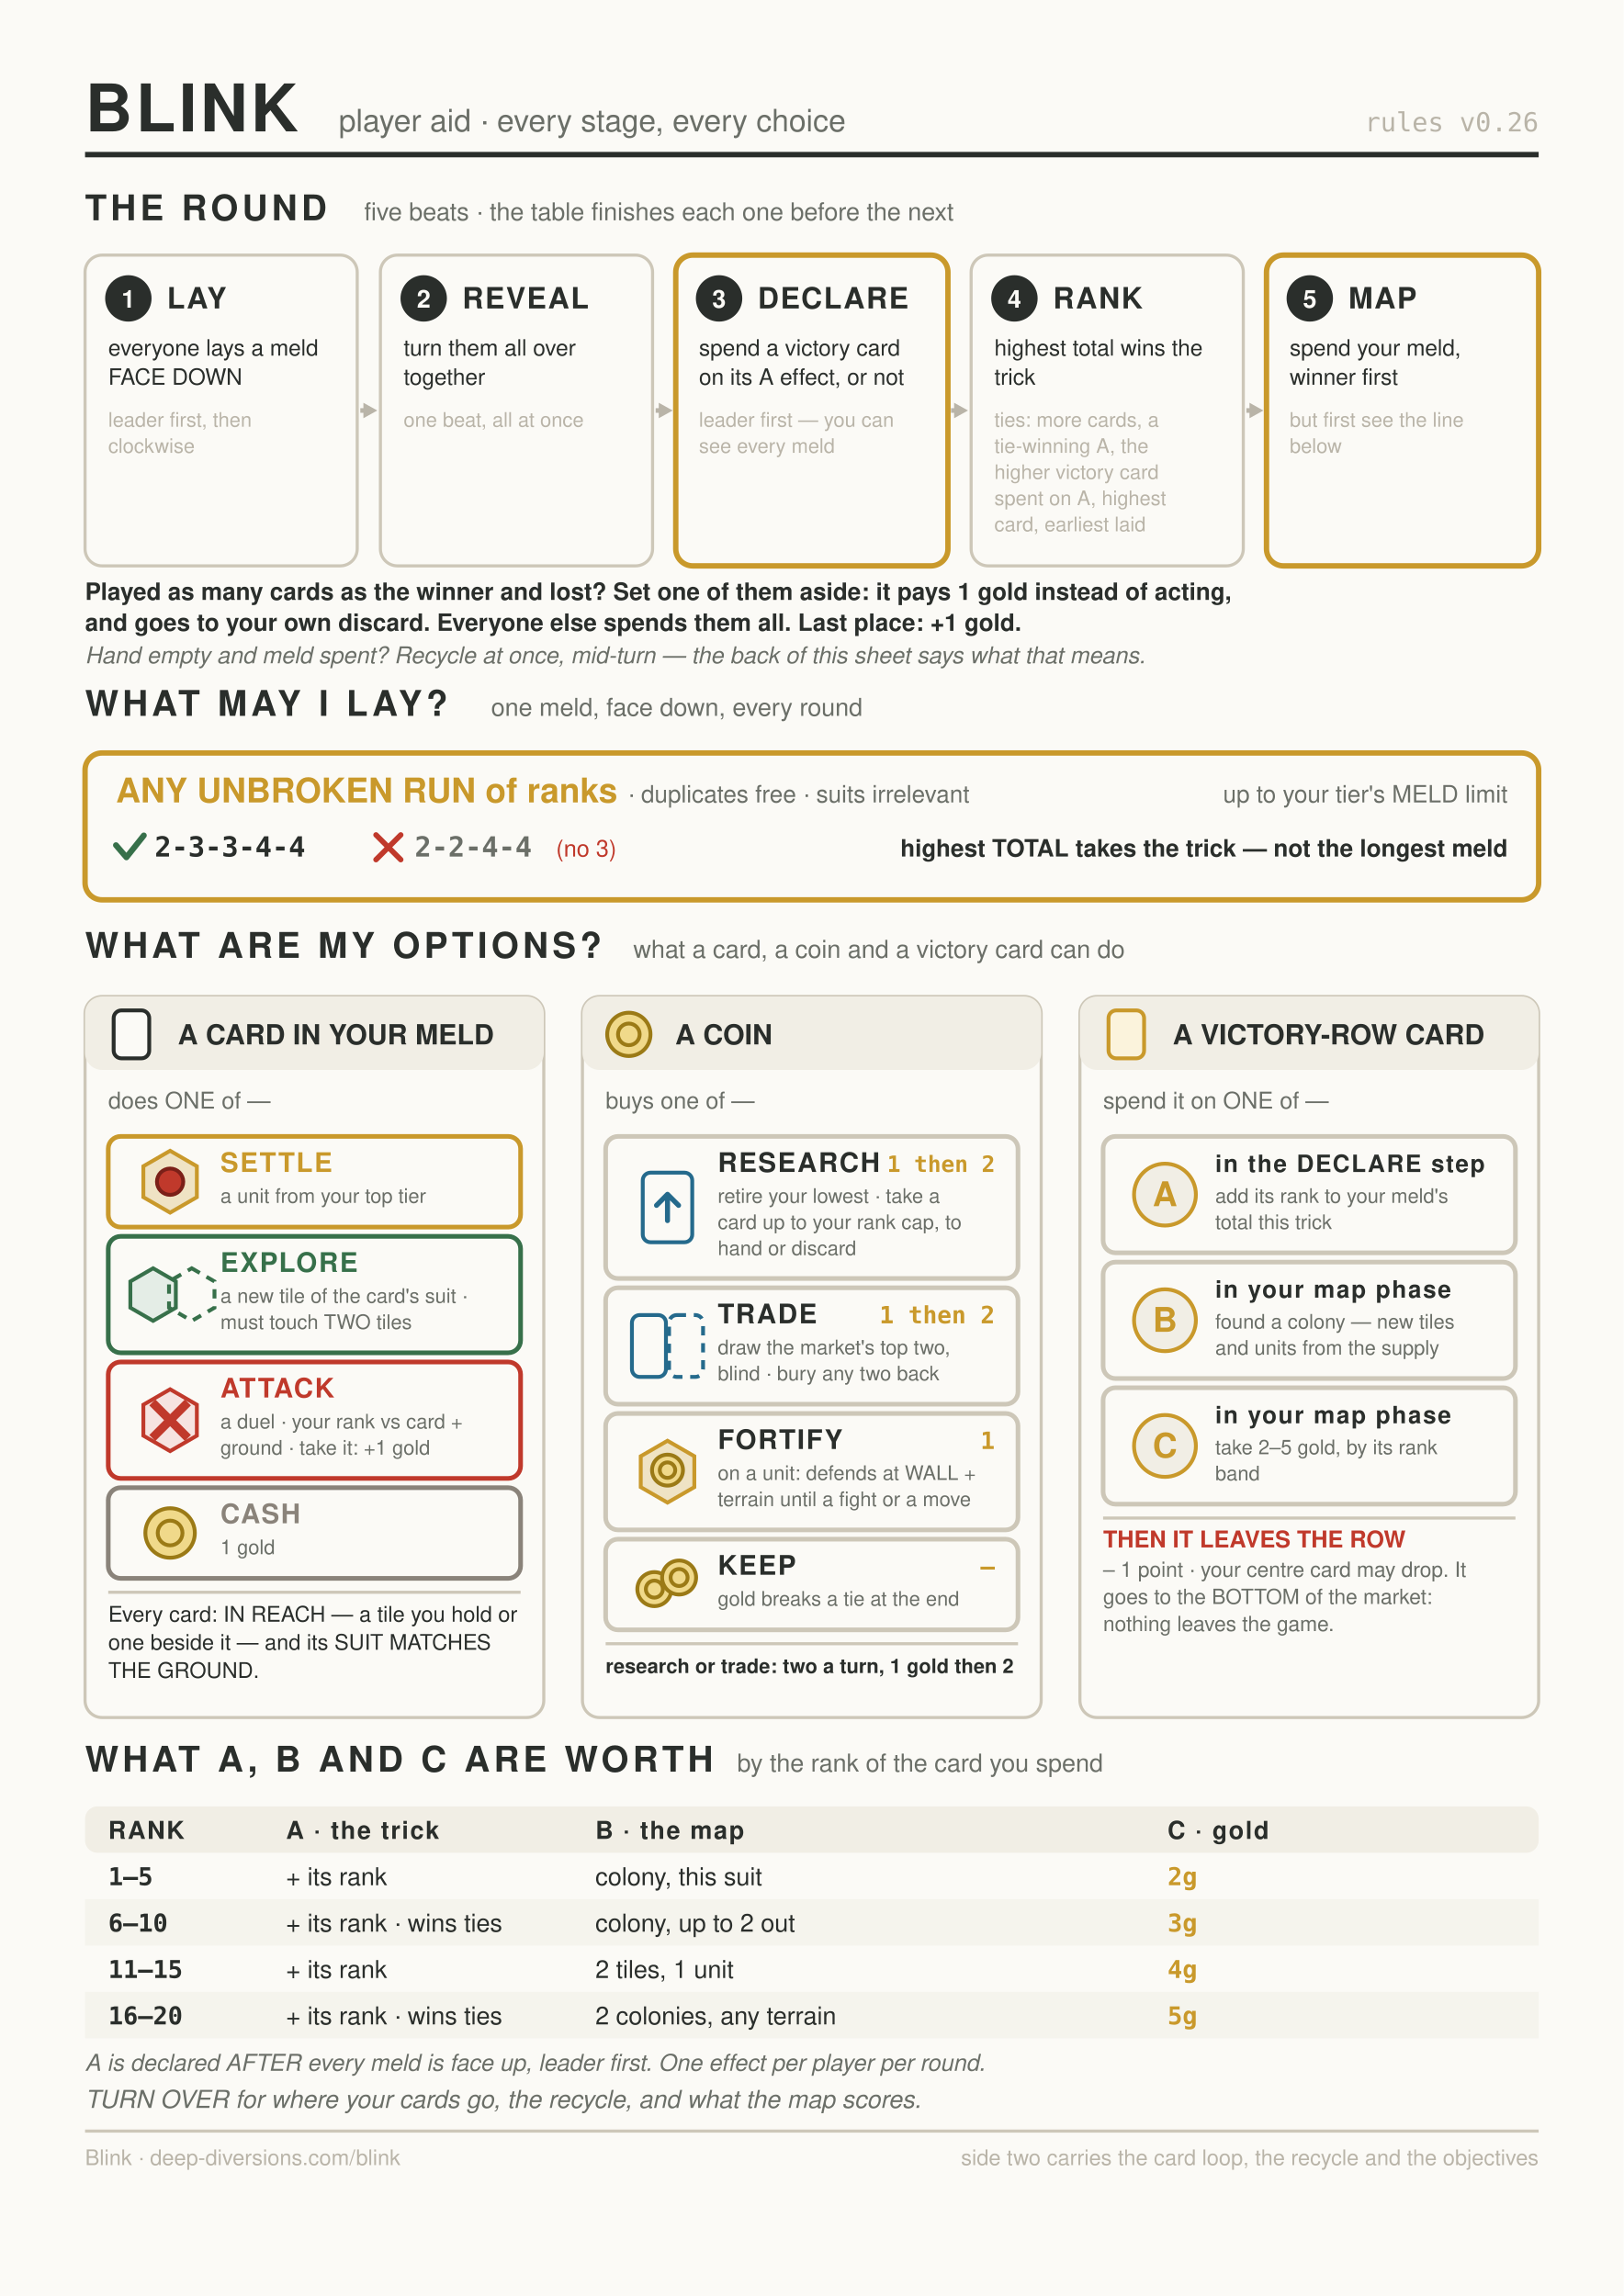
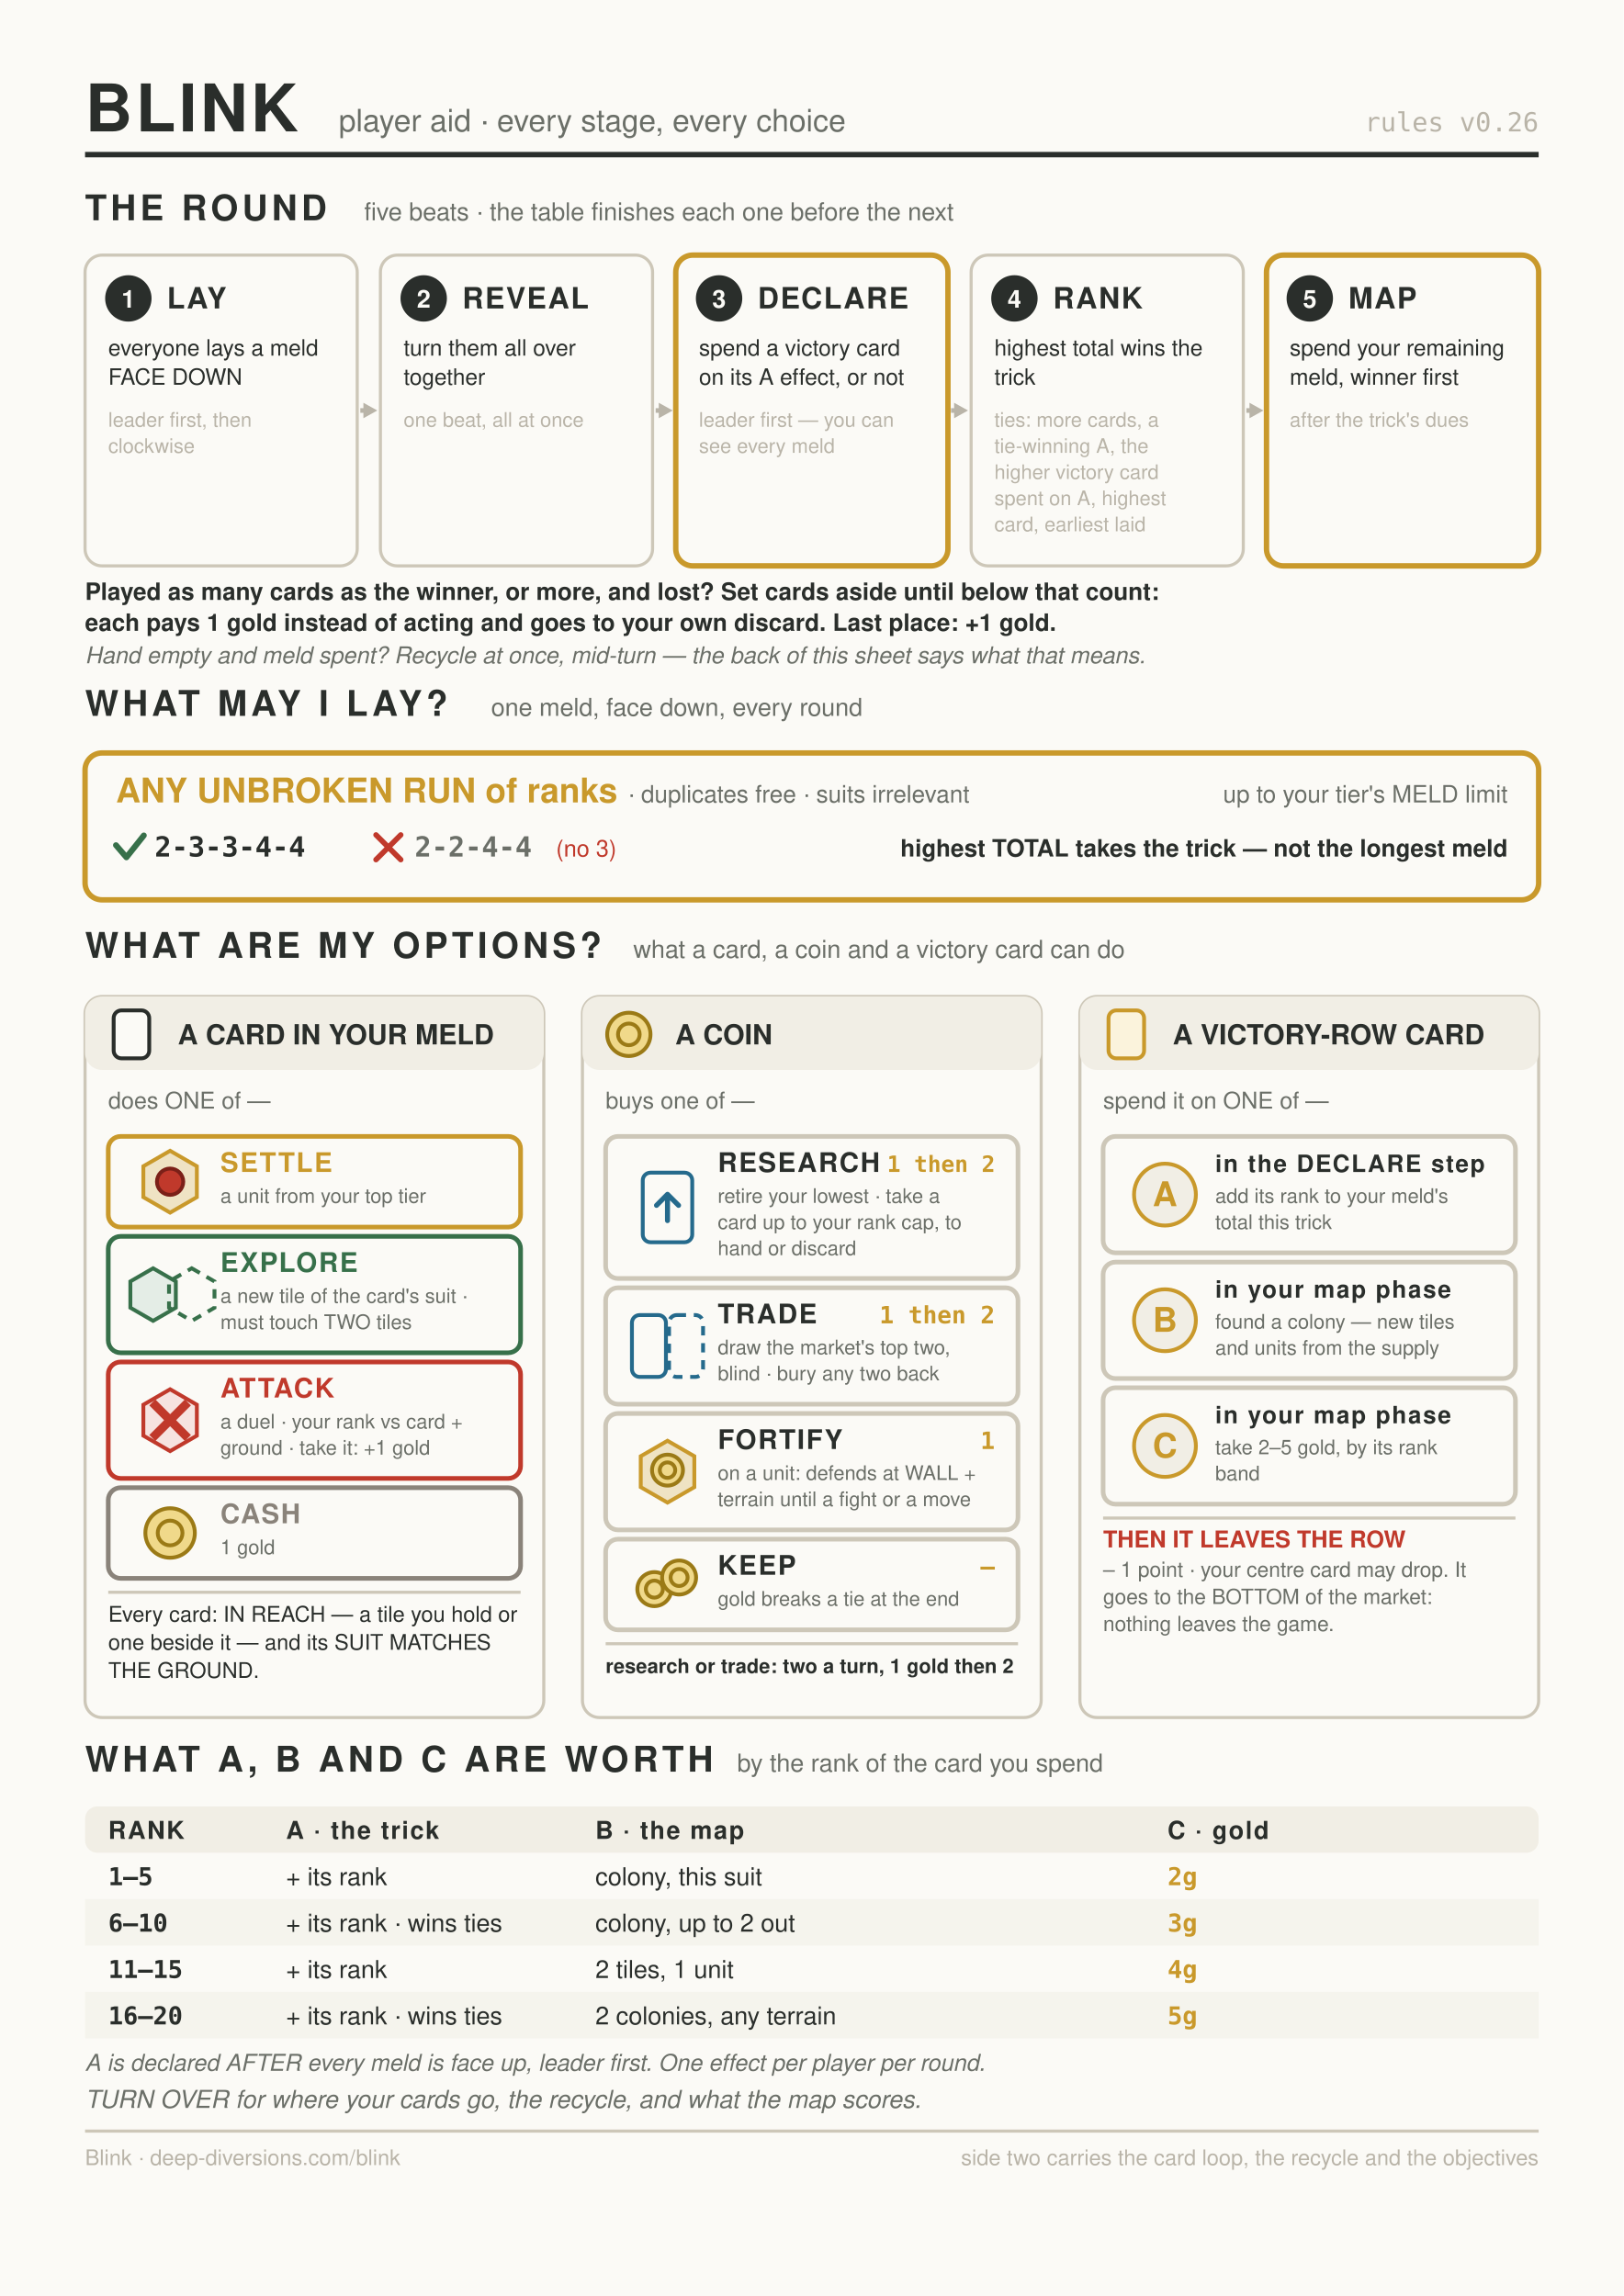
<svg xmlns="http://www.w3.org/2000/svg" width="210.0mm" height="297.0mm" viewBox="0 0 210.0 297.0">
  <rect width="210.0" height="297.0" fill="#FBFAF6" />
  <text x="11.00" y="17.00" font-size="8.5" fill="#2A2E2B" font-family="&quot;IBM Plex Sans&quot;,-apple-system,Helvetica,sans-serif" font-weight="700" text-anchor="start" letter-spacing="0.4">BLINK</text>
  <text x="43.81" y="17.00" font-size="4.0" fill="#6B6F68" font-family="&quot;IBM Plex Sans&quot;,-apple-system,Helvetica,sans-serif" font-weight="400" text-anchor="start">player aid · every stage, every choice</text>
  <text x="199.00" y="17.00" font-size="3.4" fill="#B9B4A8" font-family="&quot;IBM Plex Mono&quot;,monospace" font-weight="400" text-anchor="end">rules v0.26</text>
  <path d="M11.0 20.0 L199.0 20.0" stroke="#2A2E2B" stroke-width="0.7" />
  <text x="11.00" y="28.50" font-size="4.6" fill="#2A2E2B" font-family="&quot;IBM Plex Sans&quot;,-apple-system,Helvetica,sans-serif" font-weight="600" text-anchor="start" letter-spacing="0.5">THE ROUND</text>
  <text x="47.10" y="28.50" font-size="3.2" fill="#6B6F68" font-family="&quot;IBM Plex Sans&quot;,-apple-system,Helvetica,sans-serif" font-weight="400" text-anchor="start">five beats · the table finishes each one before the next</text>
  <rect x="11.00" y="33.00" width="35.20" height="40.20" rx="2.2" fill="#FBFAF6" stroke="#CDC7B8" stroke-width="0.4" />
  <circle cx="16.60" cy="38.60" r="3.00" fill="#2A2E2B" stroke="none" stroke-width="0.5" />
  <text x="16.60" y="39.80" font-size="3.2" fill="#FBFAF6" font-family="&quot;IBM Plex Sans&quot;,-apple-system,Helvetica,sans-serif" font-weight="700" text-anchor="middle">1</text>
  <text x="21.60" y="39.90" font-size="3.8" fill="#2A2E2B" font-family="&quot;IBM Plex Sans&quot;,-apple-system,Helvetica,sans-serif" font-weight="700" text-anchor="start" letter-spacing="0.2">LAY</text>
  <text x="14.00" y="46.00" font-size="2.9" fill="#2A2E2B" font-family="&quot;IBM Plex Sans&quot;,-apple-system,Helvetica,sans-serif" font-weight="400" text-anchor="start">everyone lays a meld</text>
  <text x="14.00" y="49.77" font-size="2.9" fill="#2A2E2B" font-family="&quot;IBM Plex Sans&quot;,-apple-system,Helvetica,sans-serif" font-weight="400" text-anchor="start">FACE DOWN</text>
  <text x="14.00" y="55.20" font-size="2.6" fill="#B9B4A8" font-family="&quot;IBM Plex Sans&quot;,-apple-system,Helvetica,sans-serif" font-weight="400" text-anchor="start">leader first, then</text>
  <text x="14.00" y="58.58" font-size="2.6" fill="#B9B4A8" font-family="&quot;IBM Plex Sans&quot;,-apple-system,Helvetica,sans-serif" font-weight="400" text-anchor="start">clockwise</text>
  <path d="M46.60 53.10 L47.20 53.10" stroke="#B9B4A8" stroke-width="0.6" fill="none" />
  <path d="M47.00 52.10 L48.80 53.10 L47.00 54.10 Z" fill="#B9B4A8" />
  <rect x="49.20" y="33.00" width="35.20" height="40.20" rx="2.2" fill="#FBFAF6" stroke="#CDC7B8" stroke-width="0.4" />
  <circle cx="54.80" cy="38.60" r="3.00" fill="#2A2E2B" stroke="none" stroke-width="0.5" />
  <text x="54.80" y="39.80" font-size="3.2" fill="#FBFAF6" font-family="&quot;IBM Plex Sans&quot;,-apple-system,Helvetica,sans-serif" font-weight="700" text-anchor="middle">2</text>
  <text x="59.80" y="39.90" font-size="3.8" fill="#2A2E2B" font-family="&quot;IBM Plex Sans&quot;,-apple-system,Helvetica,sans-serif" font-weight="700" text-anchor="start" letter-spacing="0.2">REVEAL</text>
  <text x="52.20" y="46.00" font-size="2.9" fill="#2A2E2B" font-family="&quot;IBM Plex Sans&quot;,-apple-system,Helvetica,sans-serif" font-weight="400" text-anchor="start">turn them all over</text>
  <text x="52.20" y="49.77" font-size="2.9" fill="#2A2E2B" font-family="&quot;IBM Plex Sans&quot;,-apple-system,Helvetica,sans-serif" font-weight="400" text-anchor="start">together</text>
  <text x="52.20" y="55.20" font-size="2.6" fill="#B9B4A8" font-family="&quot;IBM Plex Sans&quot;,-apple-system,Helvetica,sans-serif" font-weight="400" text-anchor="start">one beat, all at once</text>
  <path d="M84.80 53.10 L85.40 53.10" stroke="#B9B4A8" stroke-width="0.6" fill="none" />
  <path d="M85.20 52.10 L87.00 53.10 L85.20 54.10 Z" fill="#B9B4A8" />
  <rect x="87.40" y="33.00" width="35.20" height="40.20" rx="2.2" fill="#FBFAF6" stroke="#C9992B" stroke-width="0.7" />
  <circle cx="93.00" cy="38.60" r="3.00" fill="#2A2E2B" stroke="none" stroke-width="0.5" />
  <text x="93.00" y="39.80" font-size="3.2" fill="#FBFAF6" font-family="&quot;IBM Plex Sans&quot;,-apple-system,Helvetica,sans-serif" font-weight="700" text-anchor="middle">3</text>
  <text x="98.00" y="39.90" font-size="3.8" fill="#2A2E2B" font-family="&quot;IBM Plex Sans&quot;,-apple-system,Helvetica,sans-serif" font-weight="700" text-anchor="start" letter-spacing="0.2">DECLARE</text>
  <text x="90.40" y="46.00" font-size="2.9" fill="#2A2E2B" font-family="&quot;IBM Plex Sans&quot;,-apple-system,Helvetica,sans-serif" font-weight="400" text-anchor="start">spend a victory card</text>
  <text x="90.40" y="49.77" font-size="2.9" fill="#2A2E2B" font-family="&quot;IBM Plex Sans&quot;,-apple-system,Helvetica,sans-serif" font-weight="400" text-anchor="start">on its A effect, or not</text>
  <text x="90.40" y="55.20" font-size="2.6" fill="#B9B4A8" font-family="&quot;IBM Plex Sans&quot;,-apple-system,Helvetica,sans-serif" font-weight="400" text-anchor="start">leader first — you can</text>
  <text x="90.40" y="58.58" font-size="2.6" fill="#B9B4A8" font-family="&quot;IBM Plex Sans&quot;,-apple-system,Helvetica,sans-serif" font-weight="400" text-anchor="start">see every meld</text>
  <path d="M123.00 53.10 L123.60 53.10" stroke="#B9B4A8" stroke-width="0.6" fill="none" />
  <path d="M123.40 52.10 L125.20 53.10 L123.40 54.10 Z" fill="#B9B4A8" />
  <rect x="125.60" y="33.00" width="35.20" height="40.20" rx="2.2" fill="#FBFAF6" stroke="#CDC7B8" stroke-width="0.4" />
  <circle cx="131.20" cy="38.60" r="3.00" fill="#2A2E2B" stroke="none" stroke-width="0.5" />
  <text x="131.20" y="39.80" font-size="3.2" fill="#FBFAF6" font-family="&quot;IBM Plex Sans&quot;,-apple-system,Helvetica,sans-serif" font-weight="700" text-anchor="middle">4</text>
  <text x="136.20" y="39.90" font-size="3.8" fill="#2A2E2B" font-family="&quot;IBM Plex Sans&quot;,-apple-system,Helvetica,sans-serif" font-weight="700" text-anchor="start" letter-spacing="0.2">RANK</text>
  <text x="128.60" y="46.00" font-size="2.9" fill="#2A2E2B" font-family="&quot;IBM Plex Sans&quot;,-apple-system,Helvetica,sans-serif" font-weight="400" text-anchor="start">highest total wins the</text>
  <text x="128.60" y="49.77" font-size="2.9" fill="#2A2E2B" font-family="&quot;IBM Plex Sans&quot;,-apple-system,Helvetica,sans-serif" font-weight="400" text-anchor="start">trick</text>
  <text x="128.60" y="55.20" font-size="2.6" fill="#B9B4A8" font-family="&quot;IBM Plex Sans&quot;,-apple-system,Helvetica,sans-serif" font-weight="400" text-anchor="start">ties: more cards, a</text>
  <text x="128.60" y="58.58" font-size="2.6" fill="#B9B4A8" font-family="&quot;IBM Plex Sans&quot;,-apple-system,Helvetica,sans-serif" font-weight="400" text-anchor="start">tie-winning A, the</text>
  <text x="128.60" y="61.96" font-size="2.6" fill="#B9B4A8" font-family="&quot;IBM Plex Sans&quot;,-apple-system,Helvetica,sans-serif" font-weight="400" text-anchor="start">higher victory card</text>
  <text x="128.60" y="65.34" font-size="2.6" fill="#B9B4A8" font-family="&quot;IBM Plex Sans&quot;,-apple-system,Helvetica,sans-serif" font-weight="400" text-anchor="start">spent on A, highest</text>
  <text x="128.60" y="68.72" font-size="2.6" fill="#B9B4A8" font-family="&quot;IBM Plex Sans&quot;,-apple-system,Helvetica,sans-serif" font-weight="400" text-anchor="start">card, earliest laid</text>
  <path d="M161.20 53.10 L161.80 53.10" stroke="#B9B4A8" stroke-width="0.6" fill="none" />
  <path d="M161.60 52.10 L163.40 53.10 L161.60 54.10 Z" fill="#B9B4A8" />
  <rect x="163.80" y="33.00" width="35.20" height="40.20" rx="2.2" fill="#FBFAF6" stroke="#C9992B" stroke-width="0.7" />
  <circle cx="169.40" cy="38.60" r="3.00" fill="#2A2E2B" stroke="none" stroke-width="0.5" />
  <text x="169.40" y="39.80" font-size="3.2" fill="#FBFAF6" font-family="&quot;IBM Plex Sans&quot;,-apple-system,Helvetica,sans-serif" font-weight="700" text-anchor="middle">5</text>
  <text x="174.40" y="39.90" font-size="3.8" fill="#2A2E2B" font-family="&quot;IBM Plex Sans&quot;,-apple-system,Helvetica,sans-serif" font-weight="700" text-anchor="start" letter-spacing="0.2">MAP</text>
-   <text x="166.80" y="46.00" font-size="2.9" fill="#2A2E2B" font-family="&quot;IBM Plex Sans&quot;,-apple-system,Helvetica,sans-serif" font-weight="400" text-anchor="start">spend your meld,</text>
-   <text x="166.80" y="49.77" font-size="2.9" fill="#2A2E2B" font-family="&quot;IBM Plex Sans&quot;,-apple-system,Helvetica,sans-serif" font-weight="400" text-anchor="start">winner first</text>
-   <text x="166.80" y="55.20" font-size="2.6" fill="#B9B4A8" font-family="&quot;IBM Plex Sans&quot;,-apple-system,Helvetica,sans-serif" font-weight="400" text-anchor="start">but first see the line</text>
-   <text x="166.80" y="58.58" font-size="2.6" fill="#B9B4A8" font-family="&quot;IBM Plex Sans&quot;,-apple-system,Helvetica,sans-serif" font-weight="400" text-anchor="start">below</text>
-   <text x="11.00" y="77.60" font-size="3.1" fill="#2A2E2B" font-family="&quot;IBM Plex Sans&quot;,-apple-system,Helvetica,sans-serif" font-weight="600" text-anchor="start">Played as many cards as the winner and lost? Set one of them aside: it pays 1 gold instead of acting,</text>
-   <text x="11.00" y="81.60" font-size="3.1" fill="#2A2E2B" font-family="&quot;IBM Plex Sans&quot;,-apple-system,Helvetica,sans-serif" font-weight="600" text-anchor="start">and goes to your own discard. Everyone else spends them all. Last place: +1 gold.</text>
+   <text x="166.80" y="46.00" font-size="2.9" fill="#2A2E2B" font-family="&quot;IBM Plex Sans&quot;,-apple-system,Helvetica,sans-serif" font-weight="400" text-anchor="start">spend your remaining</text>
+   <text x="166.80" y="49.77" font-size="2.9" fill="#2A2E2B" font-family="&quot;IBM Plex Sans&quot;,-apple-system,Helvetica,sans-serif" font-weight="400" text-anchor="start">meld, winner first</text>
+   <text x="166.80" y="55.20" font-size="2.6" fill="#B9B4A8" font-family="&quot;IBM Plex Sans&quot;,-apple-system,Helvetica,sans-serif" font-weight="400" text-anchor="start">after the trick's dues</text>
+   <text x="11.00" y="77.60" font-size="3.1" fill="#2A2E2B" font-family="&quot;IBM Plex Sans&quot;,-apple-system,Helvetica,sans-serif" font-weight="600" text-anchor="start">Played as many cards as the winner, or more, and lost? Set cards aside until below that count:</text>
+   <text x="11.00" y="81.60" font-size="3.1" fill="#2A2E2B" font-family="&quot;IBM Plex Sans&quot;,-apple-system,Helvetica,sans-serif" font-weight="600" text-anchor="start">each pays 1 gold instead of acting and goes to your own discard. Last place: +1 gold.</text>
  <text x="11.00" y="85.80" font-size="3.0" fill="#6B6F68" font-family="&quot;IBM Plex Sans&quot;,-apple-system,Helvetica,sans-serif" font-weight="400" text-anchor="start" font-style="italic">Hand empty and meld spent? Recycle at once, mid-turn — the back of this sheet says what that means.</text>
  <text x="11.00" y="92.60" font-size="4.6" fill="#2A2E2B" font-family="&quot;IBM Plex Sans&quot;,-apple-system,Helvetica,sans-serif" font-weight="600" text-anchor="start" letter-spacing="0.5">WHAT MAY I LAY?</text>
  <text x="63.52" y="92.60" font-size="3.2" fill="#6B6F68" font-family="&quot;IBM Plex Sans&quot;,-apple-system,Helvetica,sans-serif" font-weight="400" text-anchor="start">one meld, face down, every round</text>
  <rect x="11.00" y="97.40" width="188.00" height="19.00" rx="2.2" fill="#FBFAF6" stroke="#C9992B" stroke-width="0.7" />
  <text x="15.00" y="103.80" font-size="4.4" fill="#C9992B" font-family="&quot;IBM Plex Sans&quot;,-apple-system,Helvetica,sans-serif" font-weight="700" text-anchor="start">ANY UNBROKEN RUN of ranks</text>
  <text x="81.20" y="103.80" font-size="3.1" fill="#6B6F68" font-family="&quot;IBM Plex Sans&quot;,-apple-system,Helvetica,sans-serif" font-weight="400" text-anchor="start">· duplicates free · suits irrelevant</text>
  <path d="M15.00 109.33 L16.35 110.90 L18.60 108.07" fill="none" stroke="#37704A" stroke-width="0.76" stroke-linecap="round" stroke-linejoin="round" />
  <text x="20.00" y="110.80" font-size="3.6" fill="#2A2E2B" font-family="&quot;IBM Plex Mono&quot;,monospace" font-weight="600" text-anchor="start">2-3-3-4-4</text>
  <path d="M48.63 108.00 L51.83 111.20 M51.83 108.00 L48.63 111.20" fill="none" stroke="#C0392B" stroke-width="0.70" stroke-linecap="round" />
  <text x="53.63" y="110.80" font-size="3.6" fill="#6B6F68" font-family="&quot;IBM Plex Mono&quot;,monospace" font-weight="600" text-anchor="start">2-2-4-4</text>
  <text x="71.91" y="110.80" font-size="3.0" fill="#C0392B" font-family="&quot;IBM Plex Sans&quot;,-apple-system,Helvetica,sans-serif" font-weight="400" text-anchor="start">(no 3)</text>
  <text x="195.00" y="103.80" font-size="3.1" fill="#6B6F68" font-family="&quot;IBM Plex Sans&quot;,-apple-system,Helvetica,sans-serif" font-weight="400" text-anchor="end">up to your tier's MELD limit</text>
  <text x="195.00" y="110.80" font-size="3.1" fill="#2A2E2B" font-family="&quot;IBM Plex Sans&quot;,-apple-system,Helvetica,sans-serif" font-weight="600" text-anchor="end">highest TOTAL takes the trick — not the longest meld</text>
  <text x="11.00" y="123.90" font-size="4.6" fill="#2A2E2B" font-family="&quot;IBM Plex Sans&quot;,-apple-system,Helvetica,sans-serif" font-weight="600" text-anchor="start" letter-spacing="0.5">WHAT ARE MY OPTIONS?</text>
  <text x="81.91" y="123.90" font-size="3.2" fill="#6B6F68" font-family="&quot;IBM Plex Sans&quot;,-apple-system,Helvetica,sans-serif" font-weight="400" text-anchor="start">what a card, a coin and a victory card can do</text>
  <rect x="11.00" y="128.90" width="59.33" height="93.27" rx="2.2" fill="#FBFAF6" stroke="#CDC7B8" stroke-width="0.4" />
  <rect x="75.33" y="128.90" width="59.33" height="93.27" rx="2.2" fill="#FBFAF6" stroke="#CDC7B8" stroke-width="0.4" />
  <rect x="139.67" y="128.90" width="59.33" height="93.27" rx="2.2" fill="#FBFAF6" stroke="#CDC7B8" stroke-width="0.4" />
  <rect x="11.00" y="128.90" width="59.33" height="9.5" rx="2.2" fill="#F1EEE5" />
  <rect x="14.70" y="130.70" width="4.6" height="6.2" rx="1" fill="#FBFAF6" stroke="#2A2E2B" stroke-width="0.5" />
  <text x="23.00" y="135.10" font-size="3.6" fill="#2A2E2B" font-family="&quot;IBM Plex Sans&quot;,-apple-system,Helvetica,sans-serif" font-weight="700" text-anchor="start">A CARD IN YOUR MELD</text>
  <text x="14.00" y="143.40" font-size="3.0" fill="#6B6F68" font-family="&quot;IBM Plex Sans&quot;,-apple-system,Helvetica,sans-serif" font-weight="400" text-anchor="start">does ONE of —</text>
  <rect x="14.00" y="147.00" width="53.33" height="11.73" rx="1.6" fill="#FBFAF6" stroke="#C9992B" stroke-width="0.6" />
  <polygon points="22.00,148.86 25.46,150.86 25.46,154.86 22.00,156.86 18.54,154.86 18.54,150.86" fill="#EFE3C4" stroke="#C9992B" stroke-width="0.5" />
  <circle cx="22.00" cy="152.86" r="1.70" fill="#C0392B" stroke="#7B2018" stroke-width="0.5" />
  <text x="28.50" y="151.60" font-size="3.5" fill="#C9992B" font-family="&quot;IBM Plex Sans&quot;,-apple-system,Helvetica,sans-serif" font-weight="700" text-anchor="start" letter-spacing="0.2">SETTLE</text>
  <text x="28.50" y="155.60" font-size="2.6" fill="#6B6F68" font-family="&quot;IBM Plex Sans&quot;,-apple-system,Helvetica,sans-serif" font-weight="400" text-anchor="start">a unit from your top tier</text>
  <rect x="14.00" y="159.93" width="53.33" height="15.06" rx="1.6" fill="#FBFAF6" stroke="#37704A" stroke-width="0.6" />
  <polygon points="19.80,164.06 22.74,165.76 22.74,169.16 19.80,170.86 16.86,169.16 16.86,165.76" fill="#E4EDE6" stroke="#37704A" stroke-width="0.5" />
  <polygon points="24.80,164.06 27.74,165.76 27.74,169.16 24.80,170.86 21.86,169.16 21.86,165.76" fill="none" stroke="#37704A" stroke-width="0.5" stroke-dasharray="1.2 1" />
  <text x="28.50" y="164.53" font-size="3.5" fill="#37704A" font-family="&quot;IBM Plex Sans&quot;,-apple-system,Helvetica,sans-serif" font-weight="700" text-anchor="start" letter-spacing="0.2">EXPLORE</text>
  <text x="28.50" y="168.53" font-size="2.6" fill="#6B6F68" font-family="&quot;IBM Plex Sans&quot;,-apple-system,Helvetica,sans-serif" font-weight="400" text-anchor="start">a new tile of the card's suit ·</text>
  <text x="28.50" y="171.91" font-size="2.6" fill="#6B6F68" font-family="&quot;IBM Plex Sans&quot;,-apple-system,Helvetica,sans-serif" font-weight="400" text-anchor="start">must touch TWO tiles</text>
  <rect x="14.00" y="176.18" width="53.33" height="15.06" rx="1.6" fill="#FBFAF6" stroke="#C0392B" stroke-width="0.6" />
  <polygon points="22.00,179.71 25.46,181.71 25.46,185.71 22.00,187.71 18.54,185.71 18.54,181.71" fill="#F6E3E0" stroke="#C0392B" stroke-width="0.5" />
  <path d="M19.7 186.012 L24.3 181.412" stroke="#C0392B" stroke-width="1.1" />
  <path d="M24.3 186.012 L19.7 181.412" stroke="#C0392B" stroke-width="1.1" />
  <text x="28.50" y="180.78" font-size="3.5" fill="#C0392B" font-family="&quot;IBM Plex Sans&quot;,-apple-system,Helvetica,sans-serif" font-weight="700" text-anchor="start" letter-spacing="0.2">ATTACK</text>
  <text x="28.50" y="184.78" font-size="2.6" fill="#6B6F68" font-family="&quot;IBM Plex Sans&quot;,-apple-system,Helvetica,sans-serif" font-weight="400" text-anchor="start">a duel · your rank vs card +</text>
  <text x="28.50" y="188.16" font-size="2.6" fill="#6B6F68" font-family="&quot;IBM Plex Sans&quot;,-apple-system,Helvetica,sans-serif" font-weight="400" text-anchor="start">ground · take it: +1 gold</text>
  <rect x="14.00" y="192.44" width="53.33" height="11.73" rx="1.6" fill="#FBFAF6" stroke="#8A837A" stroke-width="0.6" />
  <circle cx="22.00" cy="198.30" r="3.20" fill="#F0D98A" stroke="#9B7A16" stroke-width="0.5" />
  <circle cx="22.00" cy="198.30" r="1.60" fill="none" stroke="#9B7A16" stroke-width="0.5" />
  <text x="28.50" y="197.04" font-size="3.5" fill="#8A837A" font-family="&quot;IBM Plex Sans&quot;,-apple-system,Helvetica,sans-serif" font-weight="700" text-anchor="start" letter-spacing="0.2">CASH</text>
  <text x="28.50" y="201.04" font-size="2.6" fill="#6B6F68" font-family="&quot;IBM Plex Sans&quot;,-apple-system,Helvetica,sans-serif" font-weight="400" text-anchor="start">1 gold</text>
  <path d="M14.0 205.968 L67.333 205.968" stroke="#CDC7B8" stroke-width="0.4" />
  <text x="14.00" y="209.77" font-size="2.8" fill="#2A2E2B" font-family="&quot;IBM Plex Sans&quot;,-apple-system,Helvetica,sans-serif" font-weight="400" text-anchor="start">Every card: IN REACH — a tile you hold or</text>
  <text x="14.00" y="213.41" font-size="2.8" fill="#2A2E2B" font-family="&quot;IBM Plex Sans&quot;,-apple-system,Helvetica,sans-serif" font-weight="400" text-anchor="start">one beside it — and its SUIT MATCHES</text>
  <text x="14.00" y="217.05" font-size="2.8" fill="#2A2E2B" font-family="&quot;IBM Plex Sans&quot;,-apple-system,Helvetica,sans-serif" font-weight="400" text-anchor="start">THE GROUND.</text>
  <rect x="75.33" y="128.90" width="59.33" height="9.5" rx="2.2" fill="#F1EEE5" />
  <circle cx="81.33" cy="133.80" r="2.80" fill="#F0D98A" stroke="#9B7A16" stroke-width="0.5" />
  <circle cx="81.33" cy="133.80" r="1.40" fill="none" stroke="#9B7A16" stroke-width="0.5" />
  <text x="87.33" y="135.10" font-size="3.6" fill="#2A2E2B" font-family="&quot;IBM Plex Sans&quot;,-apple-system,Helvetica,sans-serif" font-weight="700" text-anchor="start">A COIN</text>
  <text x="78.33" y="143.40" font-size="3.0" fill="#6B6F68" font-family="&quot;IBM Plex Sans&quot;,-apple-system,Helvetica,sans-serif" font-weight="400" text-anchor="start">buys one of —</text>
  <rect x="78.33" y="147.00" width="53.33" height="18.38" rx="1.6" fill="#FBFAF6" stroke="#CDC7B8" stroke-width="0.6" />
  <rect x="83.13" y="151.69" width="6.4" height="9.0" rx="1" fill="#FBFAF6" stroke="#256A8C" stroke-width="0.5" />
  <path d="M86.33 157.89 L86.33 154.49 M84.91 155.92 L86.33 154.49 L87.76 155.92" fill="none" stroke="#256A8C" stroke-width="0.65" stroke-linecap="round" stroke-linejoin="round" />
  <text x="92.83" y="151.60" font-size="3.5" fill="#2A2E2B" font-family="&quot;IBM Plex Sans&quot;,-apple-system,Helvetica,sans-serif" font-weight="700" text-anchor="start" letter-spacing="0.2">RESEARCH</text>
  <text x="114.73" y="151.60" font-size="2.9" fill="#C9992B" font-family="&quot;IBM Plex Mono&quot;,monospace" font-weight="700" text-anchor="start">1 then 2</text>
  <text x="92.83" y="155.60" font-size="2.6" fill="#6B6F68" font-family="&quot;IBM Plex Sans&quot;,-apple-system,Helvetica,sans-serif" font-weight="400" text-anchor="start">retire your lowest · take a</text>
  <text x="92.83" y="158.98" font-size="2.6" fill="#6B6F68" font-family="&quot;IBM Plex Sans&quot;,-apple-system,Helvetica,sans-serif" font-weight="400" text-anchor="start">card up to your rank cap, to</text>
  <text x="92.83" y="162.36" font-size="2.6" fill="#6B6F68" font-family="&quot;IBM Plex Sans&quot;,-apple-system,Helvetica,sans-serif" font-weight="400" text-anchor="start">hand or discard</text>
  <rect x="78.33" y="166.58" width="53.33" height="15.06" rx="1.6" fill="#FBFAF6" stroke="#CDC7B8" stroke-width="0.6" />
  <rect x="81.73" y="170.11" width="4.4" height="8.0" rx="1" fill="#FBFAF6" stroke="#256A8C" stroke-width="0.5" />
  <rect x="86.53" y="170.11" width="4.4" height="8.0" rx="1" fill="#FBFAF6" stroke="#256A8C" stroke-width="0.5" stroke-dasharray="1.2 1" />
  <text x="92.83" y="171.18" font-size="3.5" fill="#2A2E2B" font-family="&quot;IBM Plex Sans&quot;,-apple-system,Helvetica,sans-serif" font-weight="700" text-anchor="start" letter-spacing="0.2">TRADE</text>
  <text x="128.67" y="171.18" font-size="3.1" fill="#C9992B" font-family="&quot;IBM Plex Mono&quot;,monospace" font-weight="700" text-anchor="end">1 then 2</text>
  <text x="92.83" y="175.18" font-size="2.6" fill="#6B6F68" font-family="&quot;IBM Plex Sans&quot;,-apple-system,Helvetica,sans-serif" font-weight="400" text-anchor="start">draw the market's top two,</text>
  <text x="92.83" y="178.56" font-size="2.6" fill="#6B6F68" font-family="&quot;IBM Plex Sans&quot;,-apple-system,Helvetica,sans-serif" font-weight="400" text-anchor="start">blind · bury any two back</text>
  <rect x="78.33" y="182.84" width="53.33" height="15.06" rx="1.6" fill="#FBFAF6" stroke="#CDC7B8" stroke-width="0.6" />
  <polygon points="86.33,186.37 89.80,188.37 89.80,192.37 86.33,194.37 82.87,192.37 82.87,188.37" fill="#EFE3C4" stroke="#C9992B" stroke-width="0.5" />
  <circle cx="86.33" cy="190.17" r="2.00" fill="#F0D98A" stroke="#9B7A16" stroke-width="0.5" />
  <circle cx="86.33" cy="190.17" r="1.00" fill="none" stroke="#9B7A16" stroke-width="0.5" />
  <text x="92.83" y="187.44" font-size="3.5" fill="#2A2E2B" font-family="&quot;IBM Plex Sans&quot;,-apple-system,Helvetica,sans-serif" font-weight="700" text-anchor="start" letter-spacing="0.2">FORTIFY</text>
  <text x="128.67" y="187.44" font-size="3.1" fill="#C9992B" font-family="&quot;IBM Plex Mono&quot;,monospace" font-weight="700" text-anchor="end">1</text>
  <text x="92.83" y="191.44" font-size="2.6" fill="#6B6F68" font-family="&quot;IBM Plex Sans&quot;,-apple-system,Helvetica,sans-serif" font-weight="400" text-anchor="start">on a unit: defends at WALL +</text>
  <text x="92.83" y="194.82" font-size="2.6" fill="#6B6F68" font-family="&quot;IBM Plex Sans&quot;,-apple-system,Helvetica,sans-serif" font-weight="400" text-anchor="start">terrain until a fight or a move</text>
  <rect x="78.33" y="199.10" width="53.33" height="11.73" rx="1.6" fill="#FBFAF6" stroke="#CDC7B8" stroke-width="0.6" />
  <circle cx="84.63" cy="205.56" r="2.20" fill="#F0D98A" stroke="#9B7A16" stroke-width="0.5" />
  <circle cx="84.63" cy="205.56" r="1.10" fill="none" stroke="#9B7A16" stroke-width="0.5" />
  <circle cx="87.83" cy="204.06" r="2.20" fill="#F0D98A" stroke="#9B7A16" stroke-width="0.5" />
  <circle cx="87.83" cy="204.06" r="1.10" fill="none" stroke="#9B7A16" stroke-width="0.5" />
  <text x="92.83" y="203.70" font-size="3.5" fill="#2A2E2B" font-family="&quot;IBM Plex Sans&quot;,-apple-system,Helvetica,sans-serif" font-weight="700" text-anchor="start" letter-spacing="0.2">KEEP</text>
  <text x="128.67" y="203.70" font-size="3.1" fill="#C9992B" font-family="&quot;IBM Plex Mono&quot;,monospace" font-weight="700" text-anchor="end">—</text>
  <text x="92.83" y="207.70" font-size="2.6" fill="#6B6F68" font-family="&quot;IBM Plex Sans&quot;,-apple-system,Helvetica,sans-serif" font-weight="400" text-anchor="start">gold breaks a tie at the end</text>
  <path d="M78.333 212.624 L131.667 212.624" stroke="#CDC7B8" stroke-width="0.4" />
  <text x="78.33" y="216.42" font-size="2.6" fill="#2A2E2B" font-family="&quot;IBM Plex Sans&quot;,-apple-system,Helvetica,sans-serif" font-weight="600" text-anchor="start">research or trade: two a turn, 1 gold then 2</text>
  <rect x="139.67" y="128.90" width="59.33" height="9.5" rx="2.2" fill="#F1EEE5" />
  <rect x="143.37" y="130.70" width="4.6" height="6.2" rx="1" fill="#FBF3DC" stroke="#C9992B" stroke-width="0.5" />
  <text x="151.67" y="135.10" font-size="3.6" fill="#2A2E2B" font-family="&quot;IBM Plex Sans&quot;,-apple-system,Helvetica,sans-serif" font-weight="700" text-anchor="start">A VICTORY-ROW CARD</text>
  <text x="142.67" y="143.40" font-size="3.0" fill="#6B6F68" font-family="&quot;IBM Plex Sans&quot;,-apple-system,Helvetica,sans-serif" font-weight="400" text-anchor="start">spend it on ONE of —</text>
  <rect x="142.67" y="147.00" width="53.33" height="15.06" rx="1.6" fill="#FBFAF6" stroke="#CDC7B8" stroke-width="0.6" />
  <circle cx="150.67" cy="154.53" r="4.00" fill="#F1EEE5" stroke="#C9992B" stroke-width="0.5" />
  <text x="150.67" y="156.03" font-size="4.4" fill="#C9992B" font-family="&quot;IBM Plex Sans&quot;,-apple-system,Helvetica,sans-serif" font-weight="700" text-anchor="middle">A</text>
  <text x="157.17" y="151.60" font-size="3.1" fill="#2A2E2B" font-family="&quot;IBM Plex Sans&quot;,-apple-system,Helvetica,sans-serif" font-weight="700" text-anchor="start" letter-spacing="0.2">in the DECLARE step</text>
  <text x="157.17" y="155.60" font-size="2.6" fill="#6B6F68" font-family="&quot;IBM Plex Sans&quot;,-apple-system,Helvetica,sans-serif" font-weight="400" text-anchor="start">add its rank to your meld's</text>
  <text x="157.17" y="158.98" font-size="2.6" fill="#6B6F68" font-family="&quot;IBM Plex Sans&quot;,-apple-system,Helvetica,sans-serif" font-weight="400" text-anchor="start">total this trick</text>
  <rect x="142.67" y="163.26" width="53.33" height="15.06" rx="1.6" fill="#FBFAF6" stroke="#CDC7B8" stroke-width="0.6" />
  <circle cx="150.67" cy="170.78" r="4.00" fill="#F1EEE5" stroke="#C9992B" stroke-width="0.5" />
  <text x="150.67" y="172.28" font-size="4.4" fill="#C9992B" font-family="&quot;IBM Plex Sans&quot;,-apple-system,Helvetica,sans-serif" font-weight="700" text-anchor="middle">B</text>
  <text x="157.17" y="167.86" font-size="3.1" fill="#2A2E2B" font-family="&quot;IBM Plex Sans&quot;,-apple-system,Helvetica,sans-serif" font-weight="700" text-anchor="start" letter-spacing="0.2">in your map phase</text>
  <text x="157.17" y="171.86" font-size="2.6" fill="#6B6F68" font-family="&quot;IBM Plex Sans&quot;,-apple-system,Helvetica,sans-serif" font-weight="400" text-anchor="start">found a colony — new tiles</text>
  <text x="157.17" y="175.24" font-size="2.6" fill="#6B6F68" font-family="&quot;IBM Plex Sans&quot;,-apple-system,Helvetica,sans-serif" font-weight="400" text-anchor="start">and units from the supply</text>
  <rect x="142.67" y="179.51" width="53.33" height="15.06" rx="1.6" fill="#FBFAF6" stroke="#CDC7B8" stroke-width="0.6" />
  <circle cx="150.67" cy="187.04" r="4.00" fill="#F1EEE5" stroke="#C9992B" stroke-width="0.5" />
  <text x="150.67" y="188.54" font-size="4.4" fill="#C9992B" font-family="&quot;IBM Plex Sans&quot;,-apple-system,Helvetica,sans-serif" font-weight="700" text-anchor="middle">C</text>
  <text x="157.17" y="184.11" font-size="3.1" fill="#2A2E2B" font-family="&quot;IBM Plex Sans&quot;,-apple-system,Helvetica,sans-serif" font-weight="700" text-anchor="start" letter-spacing="0.2">in your map phase</text>
  <text x="157.17" y="188.11" font-size="2.6" fill="#6B6F68" font-family="&quot;IBM Plex Sans&quot;,-apple-system,Helvetica,sans-serif" font-weight="400" text-anchor="start">take 2–5 gold, by its rank</text>
  <text x="157.17" y="191.49" font-size="2.6" fill="#6B6F68" font-family="&quot;IBM Plex Sans&quot;,-apple-system,Helvetica,sans-serif" font-weight="400" text-anchor="start">band</text>
  <path d="M142.667 196.368 L196 196.368" stroke="#CDC7B8" stroke-width="0.4" />
  <text x="142.67" y="200.17" font-size="3.0" fill="#C0392B" font-family="&quot;IBM Plex Sans&quot;,-apple-system,Helvetica,sans-serif" font-weight="700" text-anchor="start">THEN IT LEAVES THE ROW</text>
  <text x="142.67" y="203.97" font-size="2.7" fill="#6B6F68" font-family="&quot;IBM Plex Sans&quot;,-apple-system,Helvetica,sans-serif" font-weight="400" text-anchor="start">– 1 point · your centre card may drop. It</text>
  <text x="142.67" y="207.48" font-size="2.7" fill="#6B6F68" font-family="&quot;IBM Plex Sans&quot;,-apple-system,Helvetica,sans-serif" font-weight="400" text-anchor="start">goes to the BOTTOM of the market:</text>
  <text x="142.67" y="210.99" font-size="2.7" fill="#6B6F68" font-family="&quot;IBM Plex Sans&quot;,-apple-system,Helvetica,sans-serif" font-weight="400" text-anchor="start">nothing leaves the game.</text>
  <text x="11.00" y="229.17" font-size="4.6" fill="#2A2E2B" font-family="&quot;IBM Plex Sans&quot;,-apple-system,Helvetica,sans-serif" font-weight="600" text-anchor="start" letter-spacing="0.5">WHAT A, B AND C ARE WORTH</text>
  <text x="95.34" y="229.17" font-size="3.2" fill="#6B6F68" font-family="&quot;IBM Plex Sans&quot;,-apple-system,Helvetica,sans-serif" font-weight="400" text-anchor="start">by the rank of the card you spend</text>
  <rect x="11.0" y="233.668" width="188.0" height="6" rx="1.6" fill="#F1EEE5" />
  <text x="14.00" y="237.87" font-size="3.2" fill="#2A2E2B" font-family="&quot;IBM Plex Sans&quot;,-apple-system,Helvetica,sans-serif" font-weight="700" text-anchor="start" letter-spacing="0.2">RANK</text>
  <text x="37.00" y="237.87" font-size="3.2" fill="#2A2E2B" font-family="&quot;IBM Plex Sans&quot;,-apple-system,Helvetica,sans-serif" font-weight="700" text-anchor="start" letter-spacing="0.2">A · the trick</text>
  <text x="77.00" y="237.87" font-size="3.2" fill="#2A2E2B" font-family="&quot;IBM Plex Sans&quot;,-apple-system,Helvetica,sans-serif" font-weight="700" text-anchor="start" letter-spacing="0.2">B · the map</text>
  <text x="151.00" y="237.87" font-size="3.2" fill="#2A2E2B" font-family="&quot;IBM Plex Sans&quot;,-apple-system,Helvetica,sans-serif" font-weight="700" text-anchor="start" letter-spacing="0.2">C · gold</text>
  <text x="14.00" y="243.87" font-size="3.2" fill="#2A2E2B" font-family="&quot;IBM Plex Mono&quot;,monospace" font-weight="600" text-anchor="start">1–5</text>
  <text x="37.00" y="243.87" font-size="3.2" fill="#2A2E2B" font-family="&quot;IBM Plex Sans&quot;,-apple-system,Helvetica,sans-serif" font-weight="400" text-anchor="start">+ its rank</text>
  <text x="77.00" y="243.87" font-size="3.2" fill="#2A2E2B" font-family="&quot;IBM Plex Sans&quot;,-apple-system,Helvetica,sans-serif" font-weight="400" text-anchor="start">colony, this suit</text>
  <text x="151.00" y="243.87" font-size="3.2" fill="#C9992B" font-family="&quot;IBM Plex Mono&quot;,monospace" font-weight="700" text-anchor="start">2g</text>
  <rect x="11.0" y="245.668" width="188.0" height="6" fill="#F1EEE5" fill-opacity="0.5" />
  <text x="14.00" y="249.87" font-size="3.2" fill="#2A2E2B" font-family="&quot;IBM Plex Mono&quot;,monospace" font-weight="600" text-anchor="start">6–10</text>
  <text x="37.00" y="249.87" font-size="3.2" fill="#2A2E2B" font-family="&quot;IBM Plex Sans&quot;,-apple-system,Helvetica,sans-serif" font-weight="400" text-anchor="start">+ its rank · wins ties</text>
  <text x="77.00" y="249.87" font-size="3.2" fill="#2A2E2B" font-family="&quot;IBM Plex Sans&quot;,-apple-system,Helvetica,sans-serif" font-weight="400" text-anchor="start">colony, up to 2 out</text>
  <text x="151.00" y="249.87" font-size="3.2" fill="#C9992B" font-family="&quot;IBM Plex Mono&quot;,monospace" font-weight="700" text-anchor="start">3g</text>
  <text x="14.00" y="255.87" font-size="3.2" fill="#2A2E2B" font-family="&quot;IBM Plex Mono&quot;,monospace" font-weight="600" text-anchor="start">11–15</text>
  <text x="37.00" y="255.87" font-size="3.2" fill="#2A2E2B" font-family="&quot;IBM Plex Sans&quot;,-apple-system,Helvetica,sans-serif" font-weight="400" text-anchor="start">+ its rank</text>
  <text x="77.00" y="255.87" font-size="3.2" fill="#2A2E2B" font-family="&quot;IBM Plex Sans&quot;,-apple-system,Helvetica,sans-serif" font-weight="400" text-anchor="start">2 tiles, 1 unit</text>
  <text x="151.00" y="255.87" font-size="3.2" fill="#C9992B" font-family="&quot;IBM Plex Mono&quot;,monospace" font-weight="700" text-anchor="start">4g</text>
  <rect x="11.0" y="257.668" width="188.0" height="6" fill="#F1EEE5" fill-opacity="0.5" />
  <text x="14.00" y="261.87" font-size="3.2" fill="#2A2E2B" font-family="&quot;IBM Plex Mono&quot;,monospace" font-weight="600" text-anchor="start">16–20</text>
  <text x="37.00" y="261.87" font-size="3.2" fill="#2A2E2B" font-family="&quot;IBM Plex Sans&quot;,-apple-system,Helvetica,sans-serif" font-weight="400" text-anchor="start">+ its rank · wins ties</text>
  <text x="77.00" y="261.87" font-size="3.2" fill="#2A2E2B" font-family="&quot;IBM Plex Sans&quot;,-apple-system,Helvetica,sans-serif" font-weight="400" text-anchor="start">2 colonies, any terrain</text>
  <text x="151.00" y="261.87" font-size="3.2" fill="#C9992B" font-family="&quot;IBM Plex Mono&quot;,monospace" font-weight="700" text-anchor="start">5g</text>
  <text x="11.00" y="267.87" font-size="3.0" fill="#6B6F68" font-family="&quot;IBM Plex Sans&quot;,-apple-system,Helvetica,sans-serif" font-weight="400" text-anchor="start" font-style="italic">A is declared AFTER every meld is face up, leader first. One effect per player per round.</text>
  <text x="11.00" y="272.67" font-size="3.2" fill="#6B6F68" font-family="&quot;IBM Plex Sans&quot;,-apple-system,Helvetica,sans-serif" font-weight="400" text-anchor="start" font-style="italic">TURN OVER for where your cards go, the recycle, and what the map scores.</text>
  <path d="M11.0 275.668 L199.0 275.668" stroke="#CDC7B8" stroke-width="0.4" />
  <text x="11.00" y="280.07" font-size="2.8" fill="#B9B4A8" font-family="&quot;IBM Plex Sans&quot;,-apple-system,Helvetica,sans-serif" font-weight="400" text-anchor="start">Blink · deep-diversions.com/blink</text>
  <text x="199.00" y="280.07" font-size="2.8" fill="#B9B4A8" font-family="&quot;IBM Plex Sans&quot;,-apple-system,Helvetica,sans-serif" font-weight="400" text-anchor="end">side two carries the card loop, the recycle and the objectives</text>
</svg>
